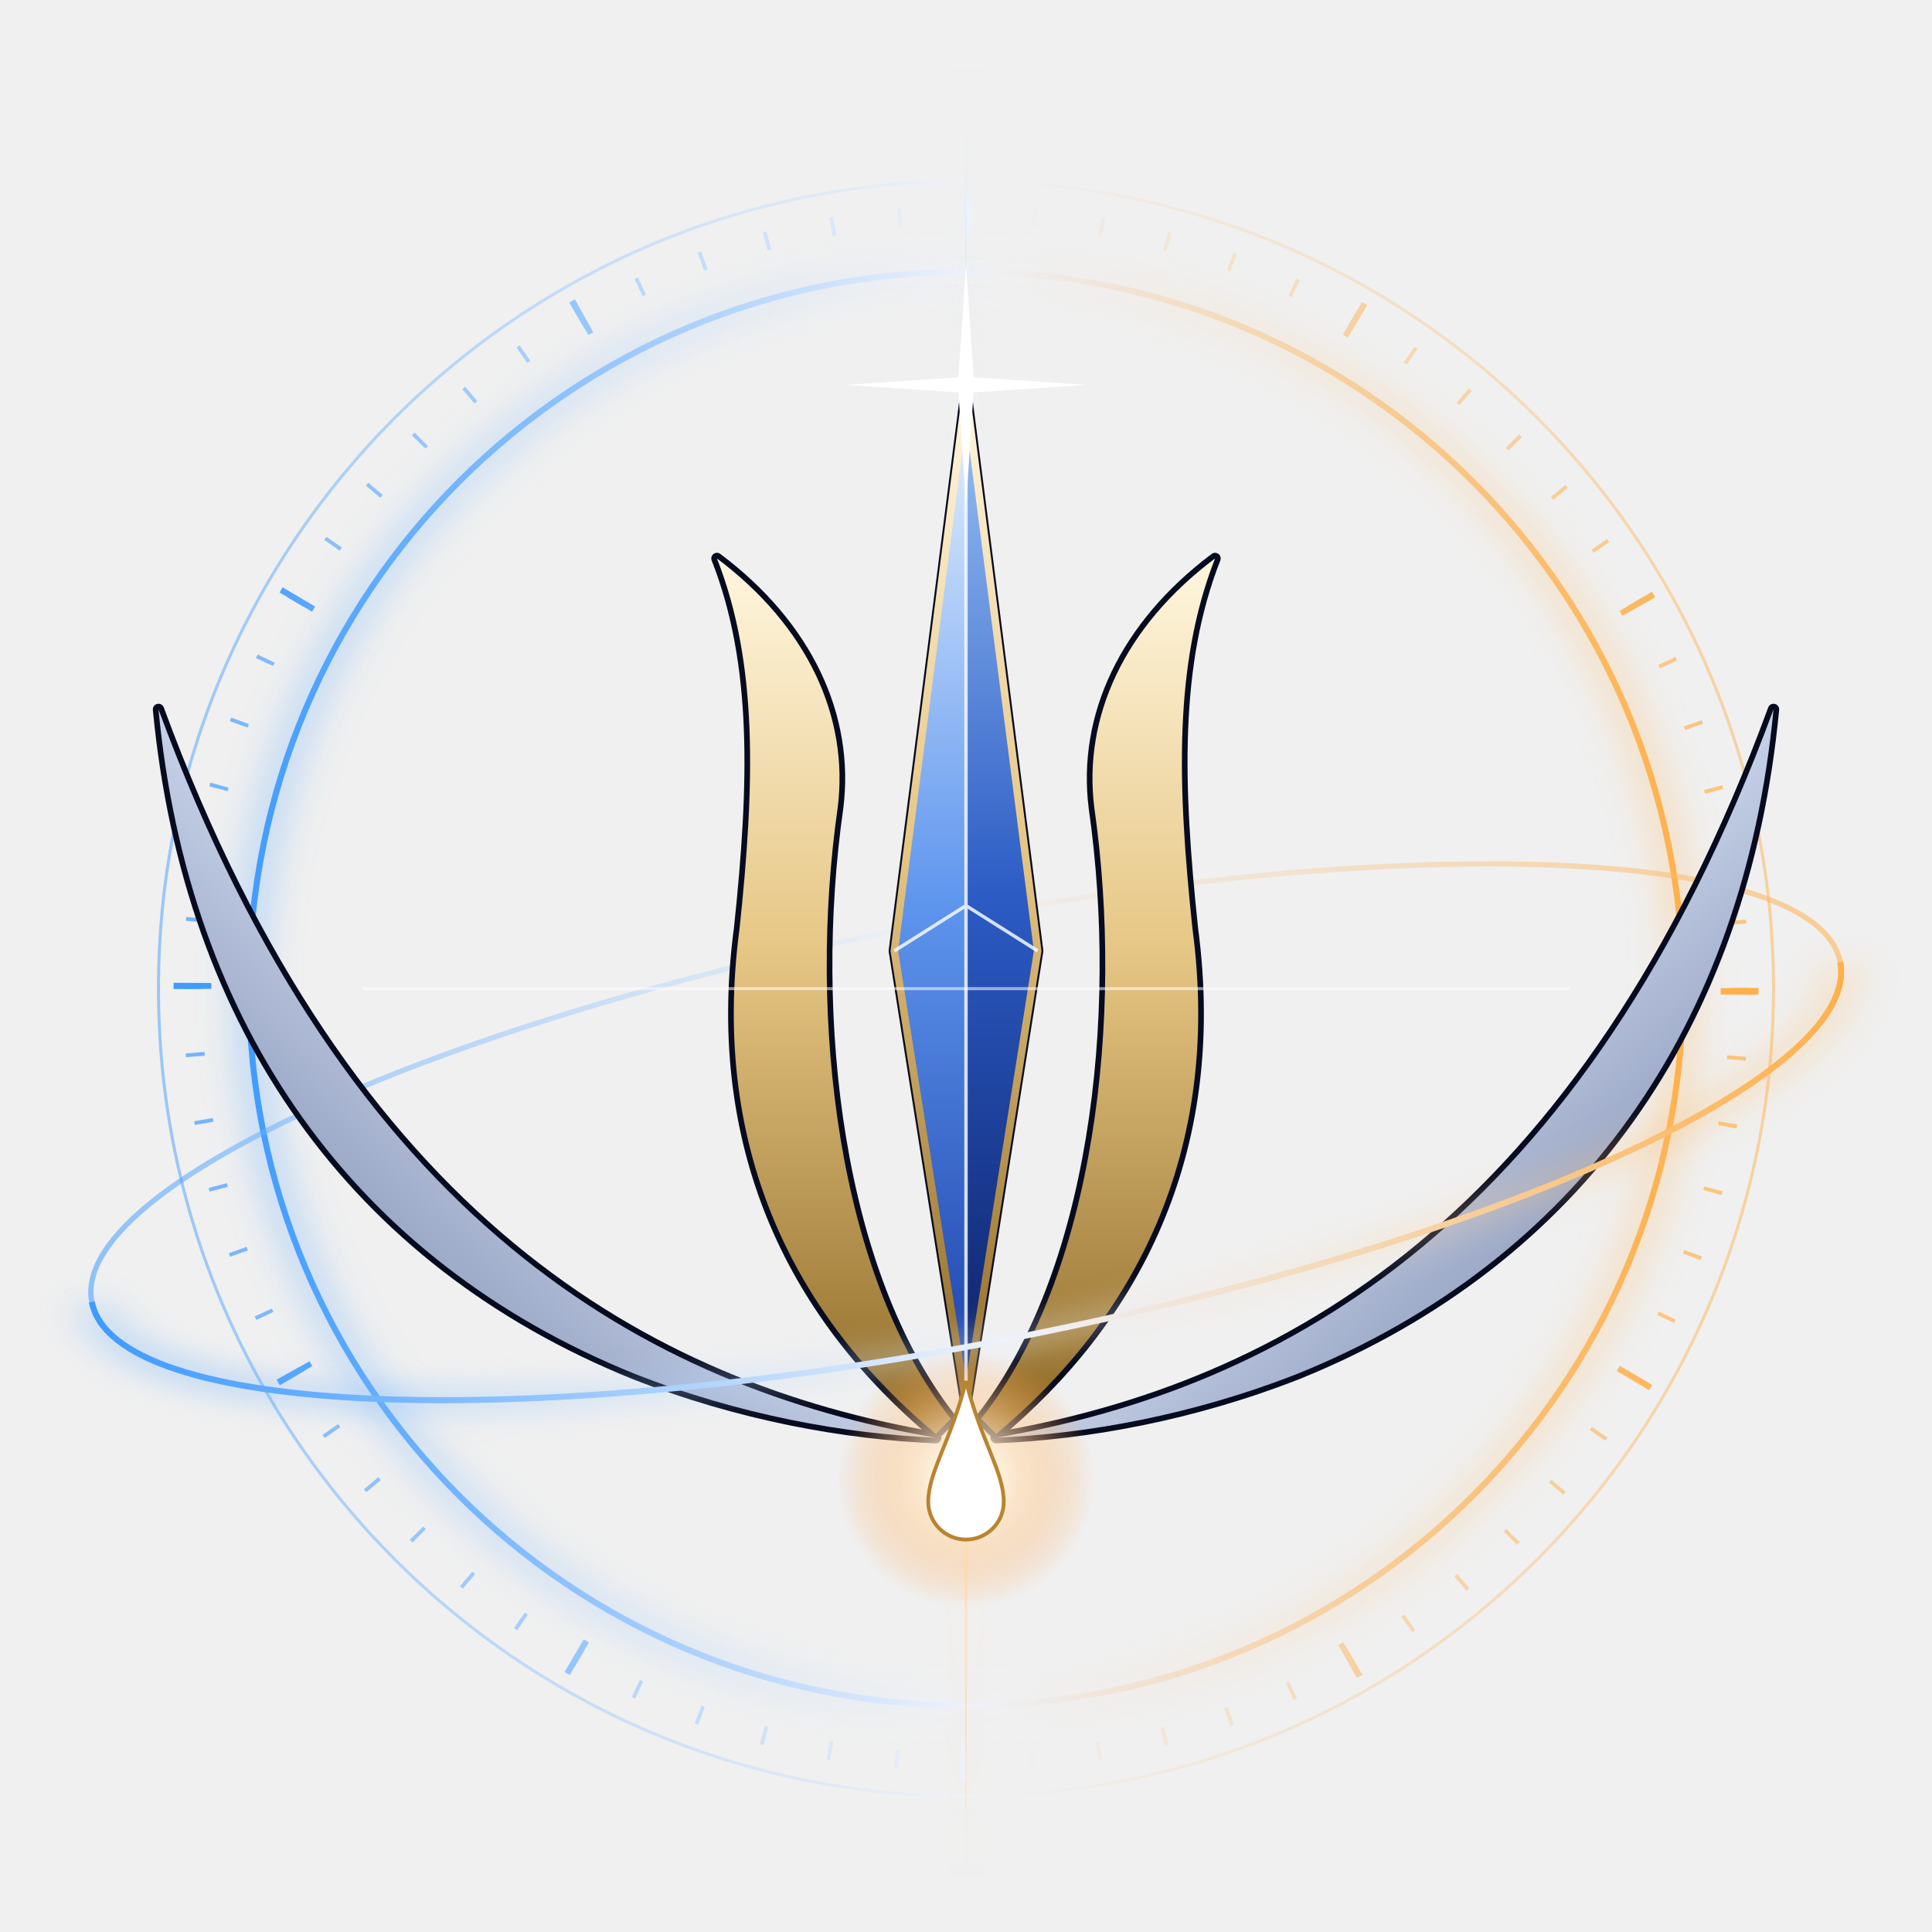
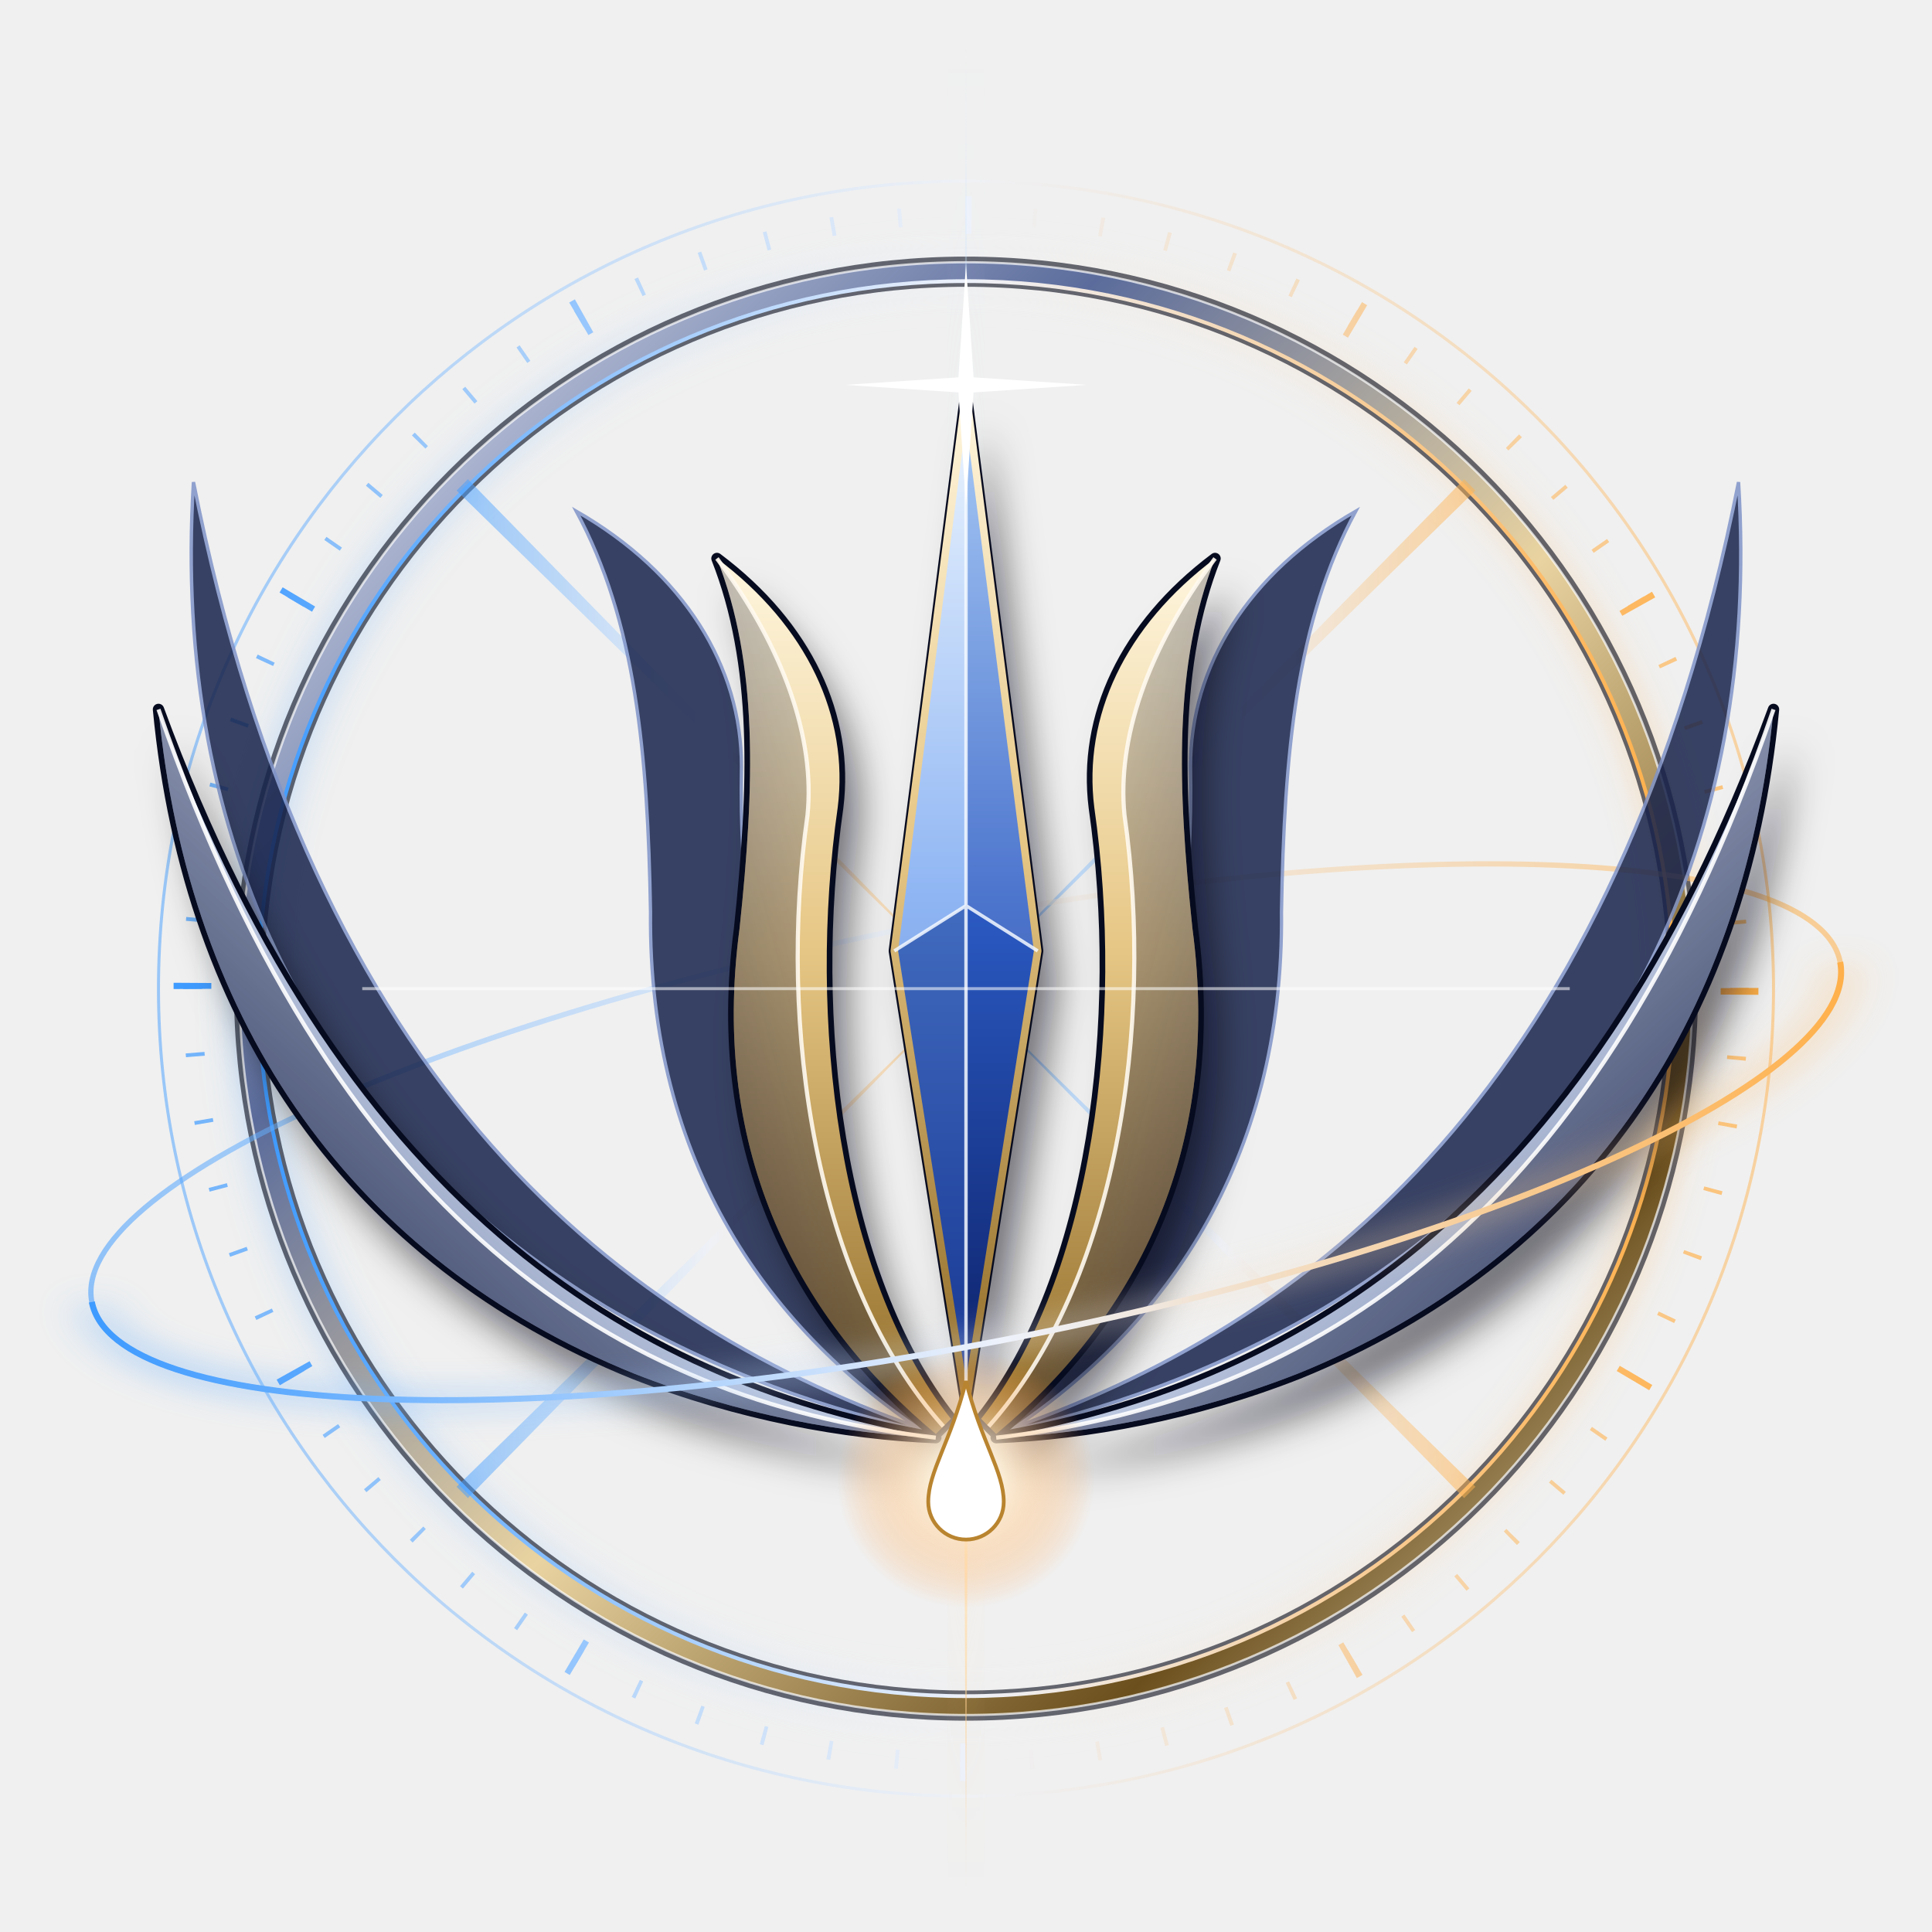
<svg xmlns="http://www.w3.org/2000/svg" viewBox="0 0 512 512" role="img" aria-label="KING DIADEM">
  <defs>
    <linearGradient id="gold" x1="0" y1="0" x2="0" y2="1">
      <stop offset="0" stop-color="#fff6de" />
      <stop offset=".45" stop-color="#e6c684" />
      <stop offset="1" stop-color="#8f6a26" />
    </linearGradient>
    <linearGradient id="plat" x1="0" y1="0" x2="1" y2="1">
      <stop offset="0" stop-color="#ffffff" />
      <stop offset=".5" stop-color="#c7d2e8" />
      <stop offset="1" stop-color="#5d6d98" />
    </linearGradient>
    <linearGradient id="coreL" x1="0" y1="0" x2="0" y2="1">
      <stop offset="0" stop-color="#e9f4ff" />
      <stop offset=".5" stop-color="#5f96ee" />
      <stop offset="1" stop-color="#1a3fa8" />
    </linearGradient>
    <linearGradient id="coreR" x1="0" y1="0" x2="0" y2="1">
      <stop offset="0" stop-color="#9cc4f6" />
      <stop offset=".5" stop-color="#2b5bc4" />
      <stop offset="1" stop-color="#0c1f66" />
    </linearGradient>
    <linearGradient id="halo" x1="0" y1="0" x2="1" y2="0">
      <stop offset="0" stop-color="#3f9bff" />
      <stop offset=".5" stop-color="#eef2fb" />
      <stop offset="1" stop-color="#ffb04a" />
    </linearGradient>
    <linearGradient id="beam" x1="0" y1="0" x2="0" y2="1">
      <stop offset="0" stop-color="#bfe0ff" stop-opacity="0" />
      <stop offset=".35" stop-color="#e6f3ff" stop-opacity=".9" />
      <stop offset=".55" stop-color="#ffffff" />
      <stop offset=".82" stop-color="#ffe8c2" stop-opacity=".85" />
      <stop offset="1" stop-color="#ffb04a" stop-opacity="0" />
    </linearGradient>
    <radialGradient id="drop">
      <stop offset="0" stop-color="#ffffff" />
      <stop offset=".3" stop-color="#ffedd0" stop-opacity=".8" />
      <stop offset="1" stop-color="#ff9a3a" stop-opacity="0" />
    </radialGradient>
+     <linearGradient id="shade" x1="0" y1="0" x2="1" y2="1">
+       <stop offset="0" stop-color="#1b2550" stop-opacity="0" />
+       <stop offset="1" stop-color="#0a1030" stop-opacity=".72" />
+     </linearGradient>
+     <linearGradient id="bezel" x1="0" y1="0" x2="1" y2="1">
+       <stop offset="0" stop-color="#f4f7ff" />
+       <stop offset=".3" stop-color="#5b6c9c" />
+       <stop offset=".55" stop-color="#e9d3a0" />
+       <stop offset=".8" stop-color="#6b4f1c" />
+       <stop offset="1" stop-color="#fff3d6" />
+     </linearGradient>
    <filter id="soft" x="-30%" y="-30%" width="160%" height="160%">
      <feGaussianBlur stdDeviation="5" />
    </filter>
    <path id="blade" d="M264 381 C340 368 420 324 470 188 C462 272 418 334 344 364 C316 375 288 380 264 381 Z" />
    <path id="arm" d="M260 376 C290 338 298 270 290 214 C287 190 298 166 322 148 C311 176 312 208 316 246 C324 306 300 350 264 380 Z" />
    <path id="gem" d="M256 104 L275 252 L256 372 L237 252 Z" />
+     <path id="bladeLo" d="M264 381 C342 372 421 330 470 188 C462 272 418 334 344 364 C316 375 288 380 264 381 Z" />
+     <path id="armLo" d="M262 378 C296 340 306 272 298 216 C296 196 304 172 322 148 C311 176 312 208 316 246 C324 306 300 350 264 380 Z" />
    <g id="half">
      <use href="#blade" fill="url(#plat)" />
+       <use href="#bladeLo" fill="url(#shade)" />
+       <path d="M264 381 C342 372 421 330 470 188" fill="none" stroke="#fff" stroke-width="1.1" opacity=".9" />
      <use href="#arm" fill="url(#gold)" />
+       <use href="#armLo" fill="url(#shade)" opacity=".75" />
+       <path d="M262 378 C296 340 306 272 298 216 C296 196 304 172 322 148" fill="none" stroke="#fffaf0" stroke-width="1.1" opacity=".9" />
+     </g>
+     <g id="back" fill="#16224a" stroke="#7f93c8" stroke-width=".8" opacity=".85">
+       <use href="#blade" transform="translate(256 381) scale(1.13) rotate(-9) translate(-256 -381)" />
+       <use href="#arm" transform="translate(256 381) scale(1.1) rotate(7) translate(-256 -381)" />
    </g>
  </defs>
  <circle cx="256" cy="262" r="190" fill="none" stroke="url(#halo)" stroke-width="5" opacity=".5" filter="url(#soft)" />
-   <circle cx="256" cy="262" r="190" fill="none" stroke="url(#halo)" stroke-width="1.6" />
+   <circle cx="256" cy="262" r="190" fill="none" stroke="#050818" stroke-width="8" opacity=".6" />
+   <circle cx="256" cy="262" r="190" fill="none" stroke="url(#bezel)" stroke-width="5" />
+   <circle cx="256" cy="262" r="187.5" fill="none" stroke="url(#halo)" stroke-width="1" />
+   <circle cx="256" cy="262" r="192.5" fill="none" stroke="#fff" stroke-width=".6" opacity=".7" />
+   <g fill="url(#halo)" opacity=".5">
+     <path d="M256 262 L388 127 L391 130 Z" />
+     <path d="M256 262 L124 127 L121 130 Z" />
+     <path d="M256 262 L388 397 L391 394 Z" />
+     <path d="M256 262 L124 397 L121 394 Z" />
+   </g>
  <circle cx="256" cy="262" r="205" fill="none" stroke="url(#halo)" stroke-width="5" stroke-dasharray="1 16.889" opacity=".7" />
  <circle cx="256" cy="262" r="205" fill="none" stroke="url(#halo)" stroke-width="10" stroke-dasharray="1.6 105.738" />
  <circle cx="256" cy="262" r="214" fill="none" stroke="url(#halo)" stroke-width=".8" opacity=".5" />
  <ellipse cx="256" cy="300" rx="236" ry="56" fill="none" stroke="url(#halo)" stroke-width="1.4" opacity=".55" transform="rotate(-11 256 300)" />
  <path d="M256 4 L259 262 L256 508 L253 262 Z" fill="url(#beam)" opacity=".5" filter="url(#soft)" />
  <path d="M256 10 L257 262 L256 502 L255 262 Z" fill="url(#beam)" />
+   <use href="#back" />
+   <use href="#back" transform="translate(512 0) scale(-1 1)" />
+   <g fill="#02040e" opacity=".55" transform="translate(5 9)" filter="url(#soft)">
+     <use href="#blade" />
+     <use href="#arm" />
+     <use href="#blade" transform="translate(512 0) scale(-1 1)" />
+     <use href="#arm" transform="translate(512 0) scale(-1 1)" />
+     <use href="#gem" />
+   </g>
  <g fill="#070b1f" stroke="#070b1f" stroke-width="3" stroke-linejoin="round">
    <use href="#blade" />
    <use href="#arm" />
    <use href="#blade" transform="translate(512 0) scale(-1 1)" />
    <use href="#arm" transform="translate(512 0) scale(-1 1)" />
    <use href="#gem" />
  </g>
  <use href="#half" />
  <use href="#half" transform="translate(512 0) scale(-1 1)" />
  <path d="M256 104 L256 372 L237 252 Z" fill="url(#coreL)" />
  <path d="M256 104 L275 252 L256 372 Z" fill="url(#coreR)" />
+   <path d="M237 252 L256 240 L256 372 Z" fill="#0c1f66" opacity=".35" />
+   <path d="M256 104 L275 252 L256 240 Z" fill="#fff" opacity=".16" />
+   <path d="M256 104 L237 252 L256 240 Z" fill="#fff" opacity=".3" />
  <use href="#gem" fill="none" stroke="url(#gold)" stroke-width="2" stroke-linejoin="round" />
  <path d="M237 252 L256 240 L275 252 M256 110 L256 366" fill="none" stroke="#f4f9ff" stroke-width=".9" opacity=".85" />
  <path d="M20 300 A236 56 0 0 0 492 300" fill="none" stroke="url(#halo)" stroke-width="5" opacity=".45" transform="rotate(-11 256 300)" filter="url(#soft)" />
  <path d="M20 300 A236 56 0 0 0 492 300" fill="none" stroke="url(#halo)" stroke-width="1.6" transform="rotate(-11 256 300)" />
  <path d="M256 70 L258 100 L288 102 L258 104 L256 134 L254 104 L224 102 L254 100 Z" fill="#fff" />
  <circle cx="256" cy="392" r="34" fill="url(#drop)" />
  <path d="M256 366 C260 382 266 390 266 398 A10 10 0 0 1 246 398 C246 390 252 382 256 366 Z" fill="#fff" stroke="#b9842f" stroke-width="1" />
  <path d="M96 262 L416 262" stroke="#fff" stroke-width=".8" opacity=".55" />
</svg>
